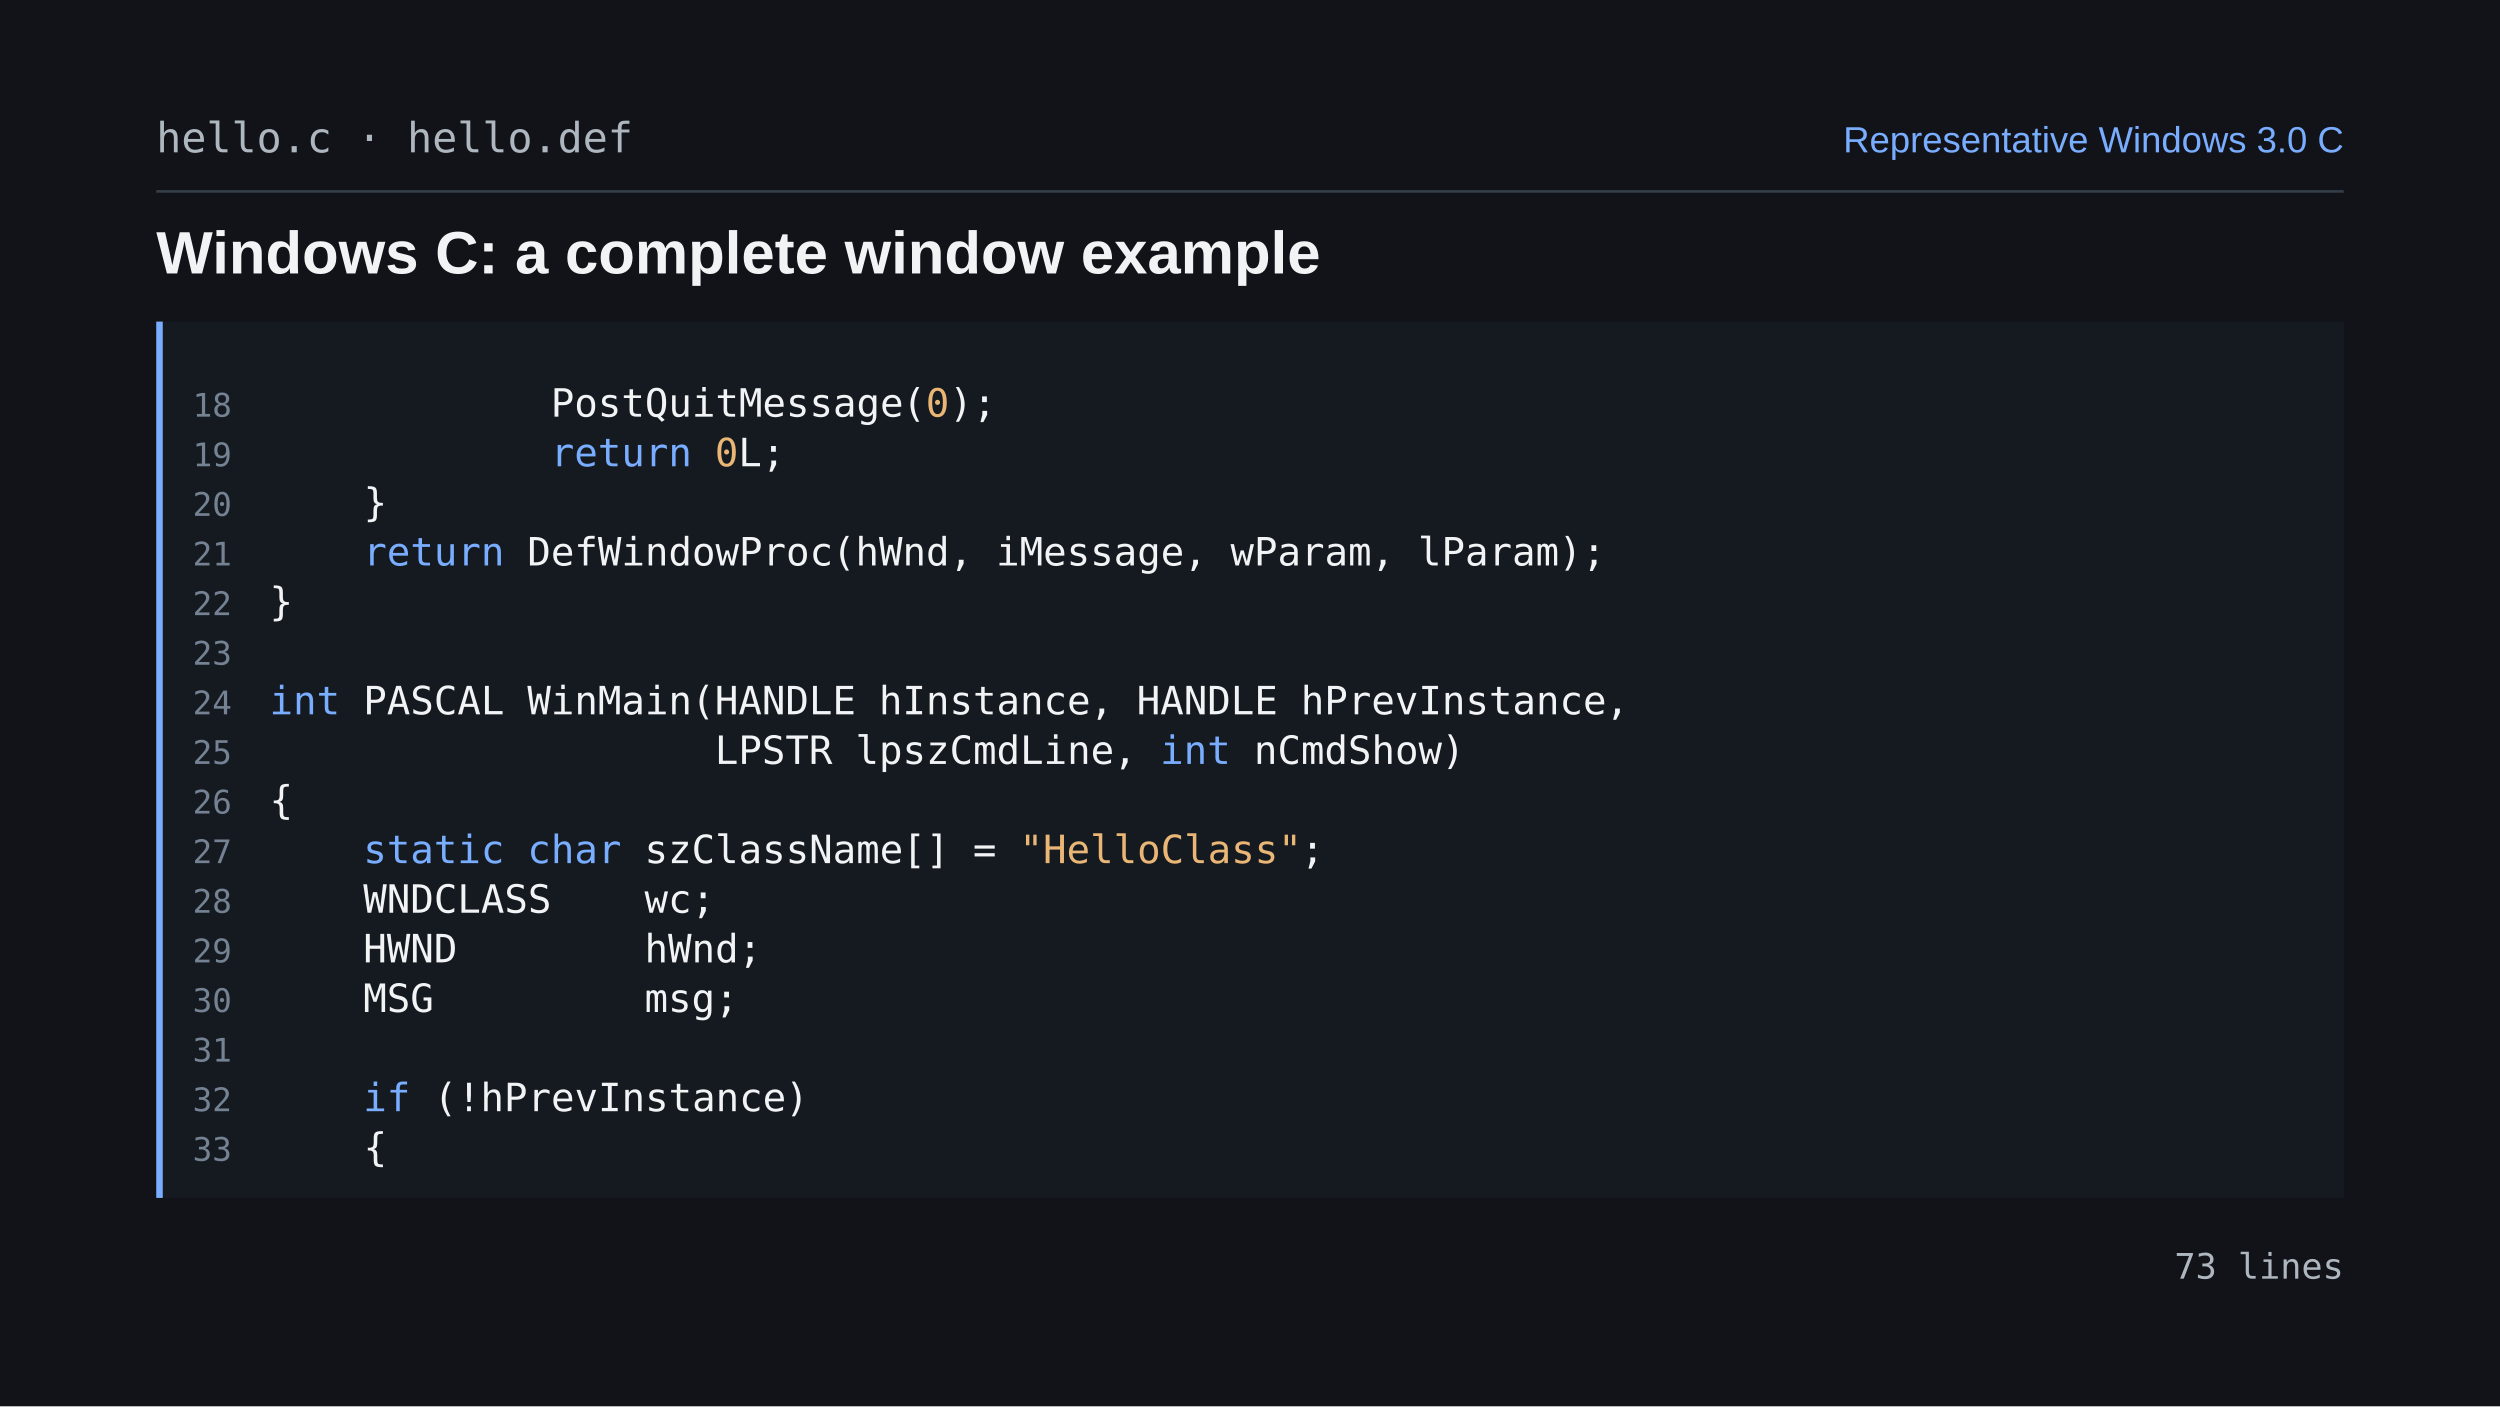
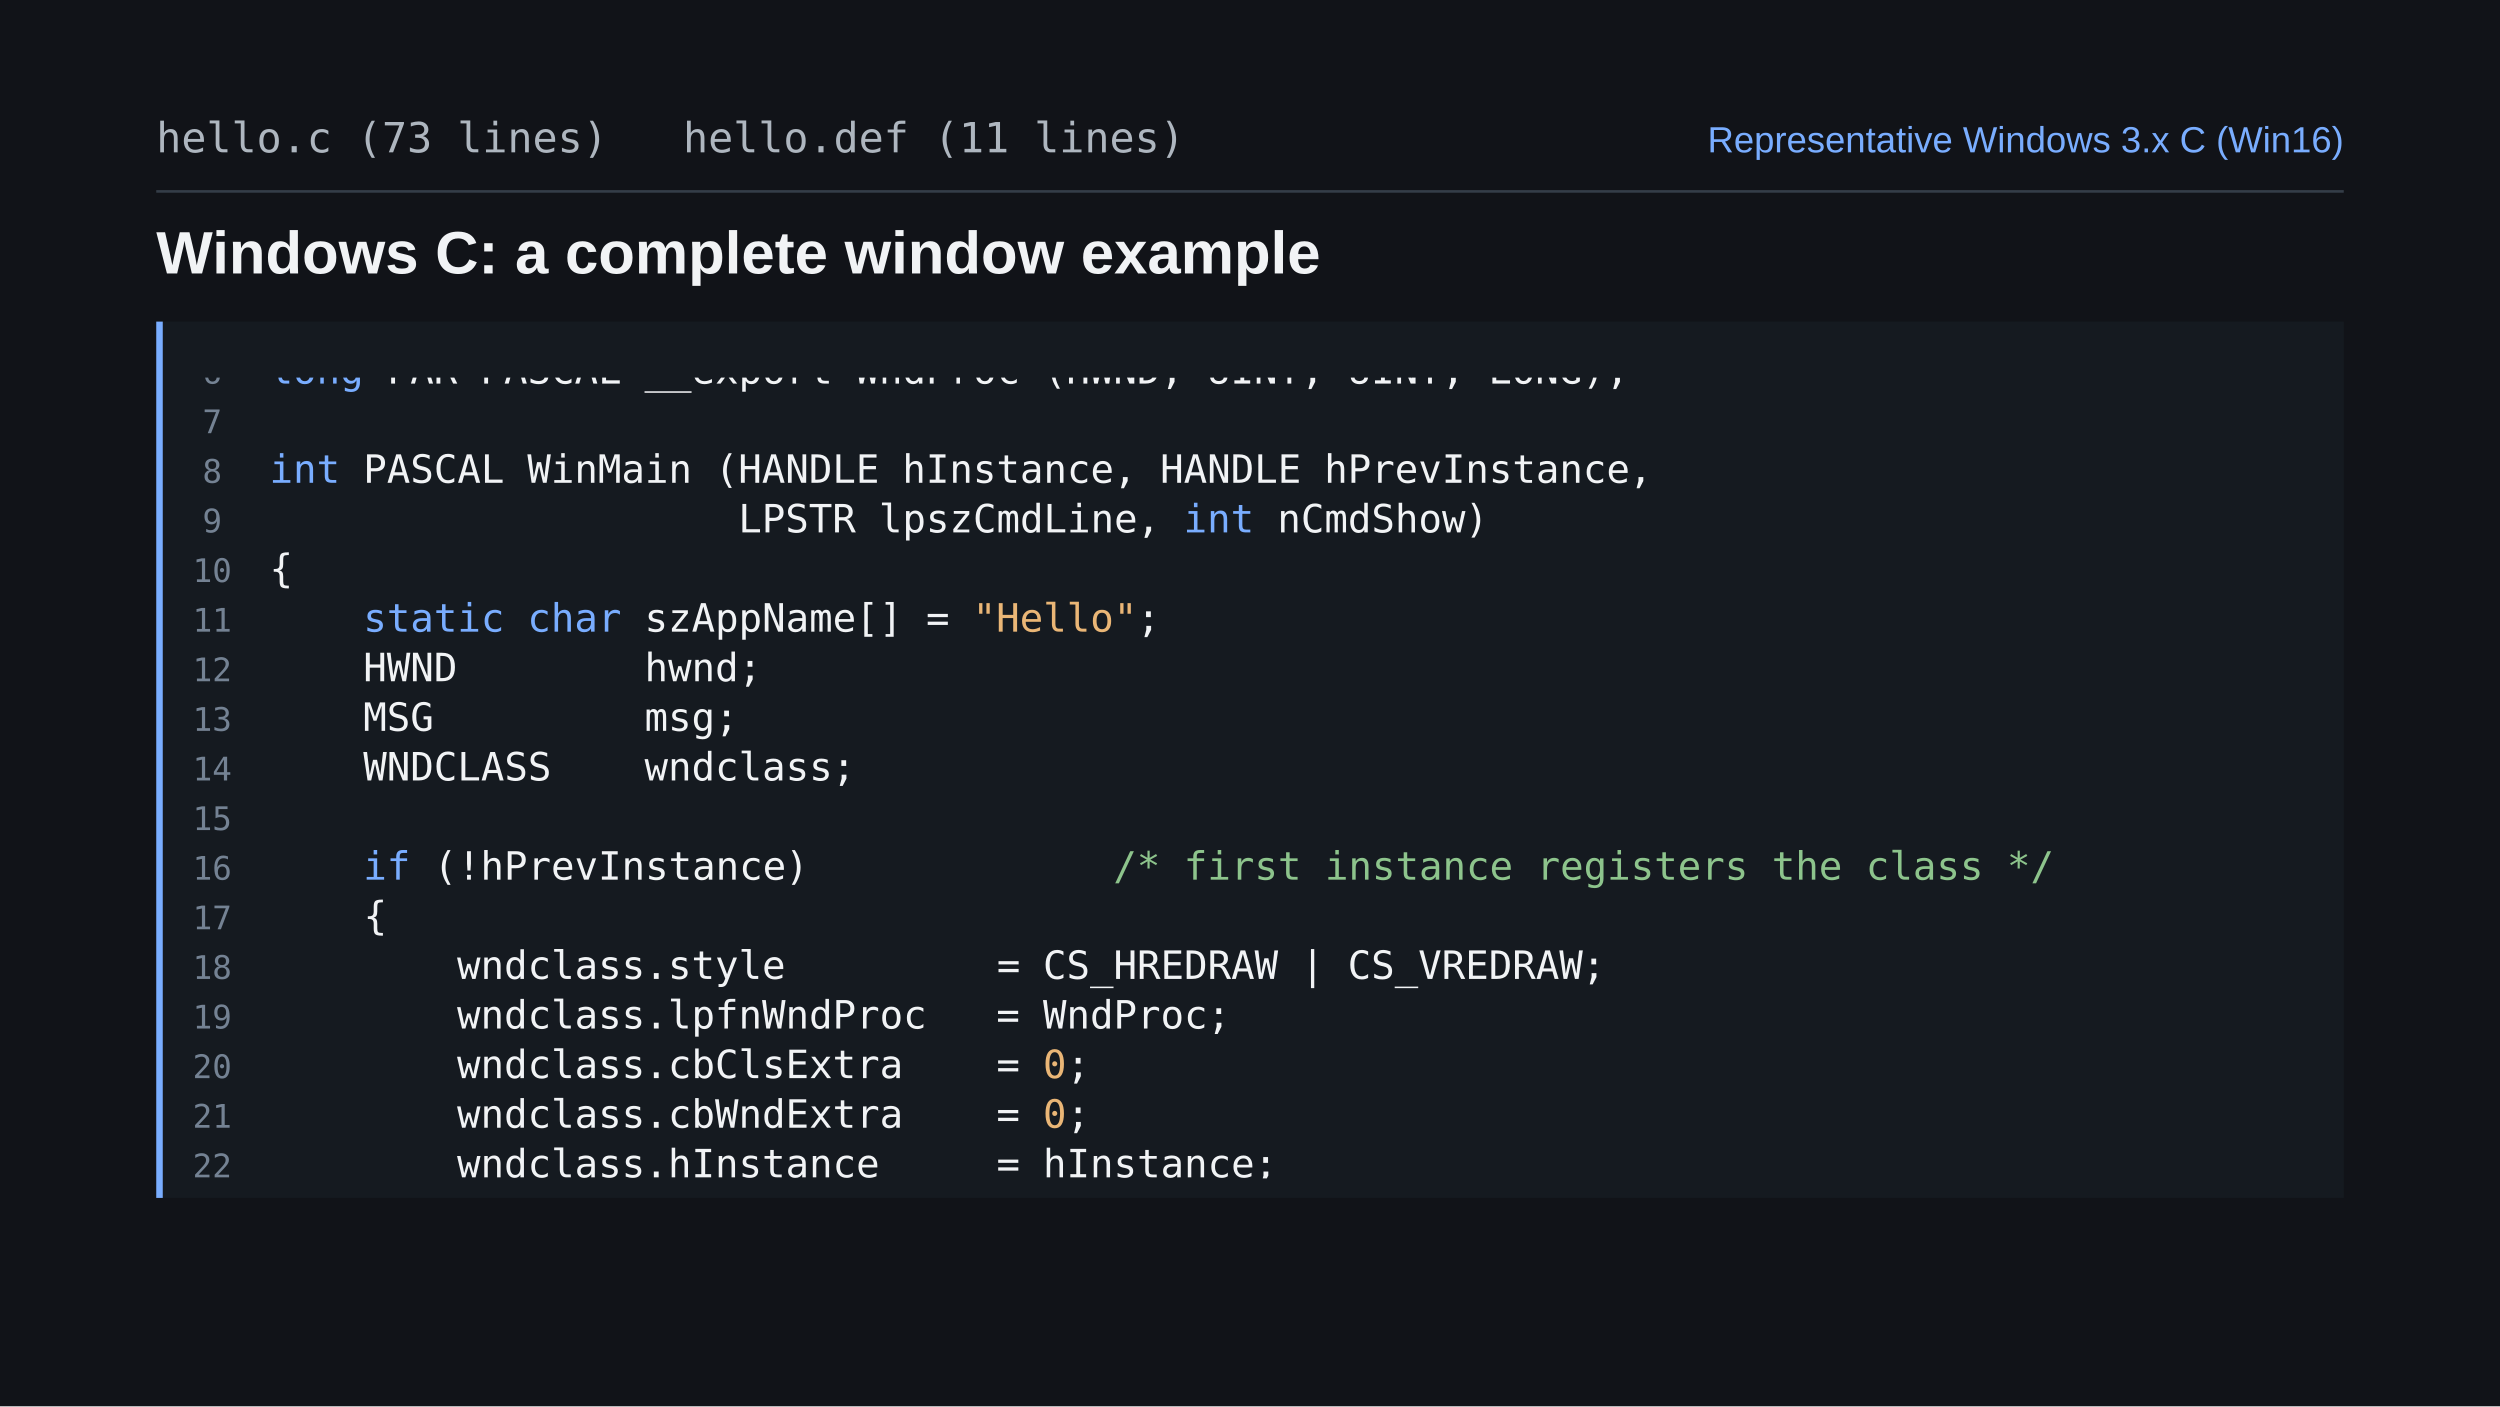
<svg xmlns="http://www.w3.org/2000/svg" width="1920" height="1080" viewBox="0 0 1920 1080" role="img">
  <defs>
    <pattern id="back" width="12" height="12" patternUnits="userSpaceOnUse">
      <path d="M0 6L6 0L12 6L6 12Z" fill="none" stroke="#8fa1c5" stroke-width="1" />
    </pattern>
    <pattern id="felt" width="10" height="10" patternUnits="userSpaceOnUse">
      <path d="M1 2h1M6 7h1" stroke="#ffffff" stroke-opacity=".035" />
    </pattern>
  </defs>
  <rect x="0.00" y="0.00" width="1920.00" height="1080.00" rx="0" fill="#111318" />
-   <text x="120.00" y="117.00" font-family="DejaVu Sans Mono" font-size="32" font-weight="400" fill="#aeb6bf" text-anchor="start" opacity="1" xml:space="preserve">hello.c · hello.def</text>
-   <text x="1800.00" y="117.00" font-family="Liberation Sans" font-size="28" font-weight="400" fill="#79adff" text-anchor="end" opacity="1" xml:space="preserve">Representative Windows 3.0 C</text>
+   <text x="120.00" y="117.00" font-family="DejaVu Sans Mono" font-size="32" font-weight="400" fill="#aeb6bf" text-anchor="start" opacity="1" xml:space="preserve">hello.c (73 lines)   hello.def (11 lines)</text>
+   <text x="1800.00" y="117.00" font-family="Liberation Sans" font-size="28" font-weight="400" fill="#79adff" text-anchor="end" opacity="1" xml:space="preserve">Representative Windows 3.x C (Win16)</text>
  <path d="M120.00 147.00L1800.00 147.00" fill="none" stroke="#343d48" stroke-width="2" />
  <text x="120.00" y="210.00" font-family="Liberation Sans" font-size="46" font-weight="700" fill="#f1f3f5" text-anchor="start" opacity="1" xml:space="preserve">Windows C: a complete window example</text>
  <rect x="120.00" y="247.00" width="1680.00" height="673.00" rx="0" fill="#151a20" />
  <rect x="120.00" y="247.00" width="5.00" height="673.00" rx="0" fill="#79adff" />
-   <text x="163.00" y="320.00" font-family="DejaVu Sans Mono" font-size="25" font-weight="400" fill="#748293" text-anchor="middle" opacity="1" xml:space="preserve">18</text>
-   <text x="207.00" y="320.00" font-family="DejaVu Sans Mono" font-size="30" font-weight="400" fill="#f1f3f5" text-anchor="start" opacity="1" xml:space="preserve">            </text>
-   <text x="423.00" y="320.00" font-family="DejaVu Sans Mono" font-size="30" font-weight="400" fill="#f1f3f5" text-anchor="start" opacity="1" xml:space="preserve">PostQuitMessage</text>
-   <text x="693.00" y="320.00" font-family="DejaVu Sans Mono" font-size="30" font-weight="400" fill="#f1f3f5" text-anchor="start" opacity="1" xml:space="preserve">(</text>
-   <text x="711.00" y="320.00" font-family="DejaVu Sans Mono" font-size="30" font-weight="400" fill="#eab676" text-anchor="start" opacity="1" xml:space="preserve">0</text>
-   <text x="729.00" y="320.00" font-family="DejaVu Sans Mono" font-size="30" font-weight="400" fill="#f1f3f5" text-anchor="start" opacity="1" xml:space="preserve">);</text>
-   <text x="163.00" y="358.10" font-family="DejaVu Sans Mono" font-size="25" font-weight="400" fill="#748293" text-anchor="middle" opacity="1" xml:space="preserve">19</text>
-   <text x="207.00" y="358.10" font-family="DejaVu Sans Mono" font-size="30" font-weight="400" fill="#f1f3f5" text-anchor="start" opacity="1" xml:space="preserve">            </text>
-   <text x="423.00" y="358.10" font-family="DejaVu Sans Mono" font-size="30" font-weight="400" fill="#79adff" text-anchor="start" opacity="1" xml:space="preserve">return</text>
-   <text x="531.00" y="358.10" font-family="DejaVu Sans Mono" font-size="30" font-weight="400" fill="#f1f3f5" text-anchor="start" opacity="1" xml:space="preserve"> </text>
-   <text x="549.00" y="358.10" font-family="DejaVu Sans Mono" font-size="30" font-weight="400" fill="#eab676" text-anchor="start" opacity="1" xml:space="preserve">0</text>
-   <text x="567.00" y="358.10" font-family="DejaVu Sans Mono" font-size="30" font-weight="400" fill="#f1f3f5" text-anchor="start" opacity="1" xml:space="preserve">L</text>
-   <text x="585.00" y="358.10" font-family="DejaVu Sans Mono" font-size="30" font-weight="400" fill="#f1f3f5" text-anchor="start" opacity="1" xml:space="preserve">;</text>
-   <text x="163.00" y="396.20" font-family="DejaVu Sans Mono" font-size="25" font-weight="400" fill="#748293" text-anchor="middle" opacity="1" xml:space="preserve">20</text>
-   <text x="207.00" y="396.20" font-family="DejaVu Sans Mono" font-size="30" font-weight="400" fill="#f1f3f5" text-anchor="start" opacity="1" xml:space="preserve">    }</text>
-   <text x="163.00" y="434.30" font-family="DejaVu Sans Mono" font-size="25" font-weight="400" fill="#748293" text-anchor="middle" opacity="1" xml:space="preserve">21</text>
-   <text x="207.00" y="434.30" font-family="DejaVu Sans Mono" font-size="30" font-weight="400" fill="#f1f3f5" text-anchor="start" opacity="1" xml:space="preserve">    </text>
-   <text x="279.00" y="434.30" font-family="DejaVu Sans Mono" font-size="30" font-weight="400" fill="#79adff" text-anchor="start" opacity="1" xml:space="preserve">return</text>
-   <text x="387.00" y="434.30" font-family="DejaVu Sans Mono" font-size="30" font-weight="400" fill="#f1f3f5" text-anchor="start" opacity="1" xml:space="preserve"> </text>
-   <text x="405.00" y="434.30" font-family="DejaVu Sans Mono" font-size="30" font-weight="400" fill="#f1f3f5" text-anchor="start" opacity="1" xml:space="preserve">DefWindowProc</text>
-   <text x="639.00" y="434.30" font-family="DejaVu Sans Mono" font-size="30" font-weight="400" fill="#f1f3f5" text-anchor="start" opacity="1" xml:space="preserve">(</text>
-   <text x="657.00" y="434.30" font-family="DejaVu Sans Mono" font-size="30" font-weight="400" fill="#f1f3f5" text-anchor="start" opacity="1" xml:space="preserve">hWnd</text>
-   <text x="729.00" y="434.30" font-family="DejaVu Sans Mono" font-size="30" font-weight="400" fill="#f1f3f5" text-anchor="start" opacity="1" xml:space="preserve">, </text>
-   <text x="765.00" y="434.30" font-family="DejaVu Sans Mono" font-size="30" font-weight="400" fill="#f1f3f5" text-anchor="start" opacity="1" xml:space="preserve">iMessage</text>
-   <text x="909.00" y="434.30" font-family="DejaVu Sans Mono" font-size="30" font-weight="400" fill="#f1f3f5" text-anchor="start" opacity="1" xml:space="preserve">, </text>
-   <text x="945.00" y="434.30" font-family="DejaVu Sans Mono" font-size="30" font-weight="400" fill="#f1f3f5" text-anchor="start" opacity="1" xml:space="preserve">wParam</text>
-   <text x="1053.00" y="434.30" font-family="DejaVu Sans Mono" font-size="30" font-weight="400" fill="#f1f3f5" text-anchor="start" opacity="1" xml:space="preserve">, </text>
-   <text x="1089.00" y="434.30" font-family="DejaVu Sans Mono" font-size="30" font-weight="400" fill="#f1f3f5" text-anchor="start" opacity="1" xml:space="preserve">lParam</text>
-   <text x="1197.00" y="434.30" font-family="DejaVu Sans Mono" font-size="30" font-weight="400" fill="#f1f3f5" text-anchor="start" opacity="1" xml:space="preserve">);</text>
-   <text x="163.00" y="472.40" font-family="DejaVu Sans Mono" font-size="25" font-weight="400" fill="#748293" text-anchor="middle" opacity="1" xml:space="preserve">22</text>
-   <text x="207.00" y="472.40" font-family="DejaVu Sans Mono" font-size="30" font-weight="400" fill="#f1f3f5" text-anchor="start" opacity="1" xml:space="preserve">}</text>
-   <text x="163.00" y="510.50" font-family="DejaVu Sans Mono" font-size="25" font-weight="400" fill="#748293" text-anchor="middle" opacity="1" xml:space="preserve">23</text>
-   <text x="163.00" y="548.60" font-family="DejaVu Sans Mono" font-size="25" font-weight="400" fill="#748293" text-anchor="middle" opacity="1" xml:space="preserve">24</text>
-   <text x="207.00" y="548.60" font-family="DejaVu Sans Mono" font-size="30" font-weight="400" fill="#79adff" text-anchor="start" opacity="1" xml:space="preserve">int</text>
-   <text x="261.00" y="548.60" font-family="DejaVu Sans Mono" font-size="30" font-weight="400" fill="#f1f3f5" text-anchor="start" opacity="1" xml:space="preserve"> </text>
-   <text x="279.00" y="548.60" font-family="DejaVu Sans Mono" font-size="30" font-weight="400" fill="#f1f3f5" text-anchor="start" opacity="1" xml:space="preserve">PASCAL</text>
-   <text x="387.00" y="548.60" font-family="DejaVu Sans Mono" font-size="30" font-weight="400" fill="#f1f3f5" text-anchor="start" opacity="1" xml:space="preserve"> </text>
-   <text x="405.00" y="548.60" font-family="DejaVu Sans Mono" font-size="30" font-weight="400" fill="#f1f3f5" text-anchor="start" opacity="1" xml:space="preserve">WinMain</text>
-   <text x="531.00" y="548.60" font-family="DejaVu Sans Mono" font-size="30" font-weight="400" fill="#f1f3f5" text-anchor="start" opacity="1" xml:space="preserve">(</text>
-   <text x="549.00" y="548.60" font-family="DejaVu Sans Mono" font-size="30" font-weight="400" fill="#f1f3f5" text-anchor="start" opacity="1" xml:space="preserve">HANDLE</text>
-   <text x="657.00" y="548.60" font-family="DejaVu Sans Mono" font-size="30" font-weight="400" fill="#f1f3f5" text-anchor="start" opacity="1" xml:space="preserve"> </text>
-   <text x="675.00" y="548.60" font-family="DejaVu Sans Mono" font-size="30" font-weight="400" fill="#f1f3f5" text-anchor="start" opacity="1" xml:space="preserve">hInstance</text>
-   <text x="837.00" y="548.60" font-family="DejaVu Sans Mono" font-size="30" font-weight="400" fill="#f1f3f5" text-anchor="start" opacity="1" xml:space="preserve">, </text>
-   <text x="873.00" y="548.60" font-family="DejaVu Sans Mono" font-size="30" font-weight="400" fill="#f1f3f5" text-anchor="start" opacity="1" xml:space="preserve">HANDLE</text>
-   <text x="981.00" y="548.60" font-family="DejaVu Sans Mono" font-size="30" font-weight="400" fill="#f1f3f5" text-anchor="start" opacity="1" xml:space="preserve"> </text>
-   <text x="999.00" y="548.60" font-family="DejaVu Sans Mono" font-size="30" font-weight="400" fill="#f1f3f5" text-anchor="start" opacity="1" xml:space="preserve">hPrevInstance</text>
-   <text x="1233.00" y="548.60" font-family="DejaVu Sans Mono" font-size="30" font-weight="400" fill="#f1f3f5" text-anchor="start" opacity="1" xml:space="preserve">,</text>
-   <text x="163.00" y="586.70" font-family="DejaVu Sans Mono" font-size="25" font-weight="400" fill="#748293" text-anchor="middle" opacity="1" xml:space="preserve">25</text>
-   <text x="207.00" y="586.70" font-family="DejaVu Sans Mono" font-size="30" font-weight="400" fill="#f1f3f5" text-anchor="start" opacity="1" xml:space="preserve">                   </text>
-   <text x="549.00" y="586.70" font-family="DejaVu Sans Mono" font-size="30" font-weight="400" fill="#f1f3f5" text-anchor="start" opacity="1" xml:space="preserve">LPSTR</text>
-   <text x="639.00" y="586.70" font-family="DejaVu Sans Mono" font-size="30" font-weight="400" fill="#f1f3f5" text-anchor="start" opacity="1" xml:space="preserve"> </text>
-   <text x="657.00" y="586.70" font-family="DejaVu Sans Mono" font-size="30" font-weight="400" fill="#f1f3f5" text-anchor="start" opacity="1" xml:space="preserve">lpszCmdLine</text>
-   <text x="855.00" y="586.70" font-family="DejaVu Sans Mono" font-size="30" font-weight="400" fill="#f1f3f5" text-anchor="start" opacity="1" xml:space="preserve">, </text>
-   <text x="891.00" y="586.70" font-family="DejaVu Sans Mono" font-size="30" font-weight="400" fill="#79adff" text-anchor="start" opacity="1" xml:space="preserve">int</text>
-   <text x="945.00" y="586.70" font-family="DejaVu Sans Mono" font-size="30" font-weight="400" fill="#f1f3f5" text-anchor="start" opacity="1" xml:space="preserve"> </text>
-   <text x="963.00" y="586.70" font-family="DejaVu Sans Mono" font-size="30" font-weight="400" fill="#f1f3f5" text-anchor="start" opacity="1" xml:space="preserve">nCmdShow</text>
-   <text x="1107.00" y="586.70" font-family="DejaVu Sans Mono" font-size="30" font-weight="400" fill="#f1f3f5" text-anchor="start" opacity="1" xml:space="preserve">)</text>
-   <text x="163.00" y="624.80" font-family="DejaVu Sans Mono" font-size="25" font-weight="400" fill="#748293" text-anchor="middle" opacity="1" xml:space="preserve">26</text>
-   <text x="207.00" y="624.80" font-family="DejaVu Sans Mono" font-size="30" font-weight="400" fill="#f1f3f5" text-anchor="start" opacity="1" xml:space="preserve">{</text>
-   <text x="163.00" y="662.90" font-family="DejaVu Sans Mono" font-size="25" font-weight="400" fill="#748293" text-anchor="middle" opacity="1" xml:space="preserve">27</text>
-   <text x="207.00" y="662.90" font-family="DejaVu Sans Mono" font-size="30" font-weight="400" fill="#f1f3f5" text-anchor="start" opacity="1" xml:space="preserve">    </text>
-   <text x="279.00" y="662.90" font-family="DejaVu Sans Mono" font-size="30" font-weight="400" fill="#79adff" text-anchor="start" opacity="1" xml:space="preserve">static</text>
-   <text x="387.00" y="662.90" font-family="DejaVu Sans Mono" font-size="30" font-weight="400" fill="#f1f3f5" text-anchor="start" opacity="1" xml:space="preserve"> </text>
-   <text x="405.00" y="662.90" font-family="DejaVu Sans Mono" font-size="30" font-weight="400" fill="#79adff" text-anchor="start" opacity="1" xml:space="preserve">char</text>
-   <text x="477.00" y="662.90" font-family="DejaVu Sans Mono" font-size="30" font-weight="400" fill="#f1f3f5" text-anchor="start" opacity="1" xml:space="preserve"> </text>
-   <text x="495.00" y="662.90" font-family="DejaVu Sans Mono" font-size="30" font-weight="400" fill="#f1f3f5" text-anchor="start" opacity="1" xml:space="preserve">szClassName</text>
-   <text x="693.00" y="662.90" font-family="DejaVu Sans Mono" font-size="30" font-weight="400" fill="#f1f3f5" text-anchor="start" opacity="1" xml:space="preserve">[] = </text>
-   <text x="783.00" y="662.90" font-family="DejaVu Sans Mono" font-size="30" font-weight="400" fill="#eab676" text-anchor="start" opacity="1" xml:space="preserve">"HelloClass"</text>
-   <text x="999.00" y="662.90" font-family="DejaVu Sans Mono" font-size="30" font-weight="400" fill="#f1f3f5" text-anchor="start" opacity="1" xml:space="preserve">;</text>
-   <text x="163.00" y="701.00" font-family="DejaVu Sans Mono" font-size="25" font-weight="400" fill="#748293" text-anchor="middle" opacity="1" xml:space="preserve">28</text>
-   <text x="207.00" y="701.00" font-family="DejaVu Sans Mono" font-size="30" font-weight="400" fill="#f1f3f5" text-anchor="start" opacity="1" xml:space="preserve">    </text>
-   <text x="279.00" y="701.00" font-family="DejaVu Sans Mono" font-size="30" font-weight="400" fill="#f1f3f5" text-anchor="start" opacity="1" xml:space="preserve">WNDCLASS</text>
-   <text x="423.00" y="701.00" font-family="DejaVu Sans Mono" font-size="30" font-weight="400" fill="#f1f3f5" text-anchor="start" opacity="1" xml:space="preserve">    </text>
-   <text x="495.00" y="701.00" font-family="DejaVu Sans Mono" font-size="30" font-weight="400" fill="#f1f3f5" text-anchor="start" opacity="1" xml:space="preserve">wc</text>
-   <text x="531.00" y="701.00" font-family="DejaVu Sans Mono" font-size="30" font-weight="400" fill="#f1f3f5" text-anchor="start" opacity="1" xml:space="preserve">;</text>
-   <text x="163.00" y="739.10" font-family="DejaVu Sans Mono" font-size="25" font-weight="400" fill="#748293" text-anchor="middle" opacity="1" xml:space="preserve">29</text>
-   <text x="207.00" y="739.10" font-family="DejaVu Sans Mono" font-size="30" font-weight="400" fill="#f1f3f5" text-anchor="start" opacity="1" xml:space="preserve">    </text>
-   <text x="279.00" y="739.10" font-family="DejaVu Sans Mono" font-size="30" font-weight="400" fill="#f1f3f5" text-anchor="start" opacity="1" xml:space="preserve">HWND</text>
-   <text x="351.00" y="739.10" font-family="DejaVu Sans Mono" font-size="30" font-weight="400" fill="#f1f3f5" text-anchor="start" opacity="1" xml:space="preserve">        </text>
-   <text x="495.00" y="739.10" font-family="DejaVu Sans Mono" font-size="30" font-weight="400" fill="#f1f3f5" text-anchor="start" opacity="1" xml:space="preserve">hWnd</text>
-   <text x="567.00" y="739.10" font-family="DejaVu Sans Mono" font-size="30" font-weight="400" fill="#f1f3f5" text-anchor="start" opacity="1" xml:space="preserve">;</text>
-   <text x="163.00" y="777.20" font-family="DejaVu Sans Mono" font-size="25" font-weight="400" fill="#748293" text-anchor="middle" opacity="1" xml:space="preserve">30</text>
-   <text x="207.00" y="777.20" font-family="DejaVu Sans Mono" font-size="30" font-weight="400" fill="#f1f3f5" text-anchor="start" opacity="1" xml:space="preserve">    </text>
-   <text x="279.00" y="777.20" font-family="DejaVu Sans Mono" font-size="30" font-weight="400" fill="#f1f3f5" text-anchor="start" opacity="1" xml:space="preserve">MSG</text>
-   <text x="333.00" y="777.20" font-family="DejaVu Sans Mono" font-size="30" font-weight="400" fill="#f1f3f5" text-anchor="start" opacity="1" xml:space="preserve">         </text>
-   <text x="495.00" y="777.20" font-family="DejaVu Sans Mono" font-size="30" font-weight="400" fill="#f1f3f5" text-anchor="start" opacity="1" xml:space="preserve">msg</text>
-   <text x="549.00" y="777.20" font-family="DejaVu Sans Mono" font-size="30" font-weight="400" fill="#f1f3f5" text-anchor="start" opacity="1" xml:space="preserve">;</text>
-   <text x="163.00" y="815.30" font-family="DejaVu Sans Mono" font-size="25" font-weight="400" fill="#748293" text-anchor="middle" opacity="1" xml:space="preserve">31</text>
-   <text x="163.00" y="853.40" font-family="DejaVu Sans Mono" font-size="25" font-weight="400" fill="#748293" text-anchor="middle" opacity="1" xml:space="preserve">32</text>
-   <text x="207.00" y="853.40" font-family="DejaVu Sans Mono" font-size="30" font-weight="400" fill="#f1f3f5" text-anchor="start" opacity="1" xml:space="preserve">    </text>
-   <text x="279.00" y="853.40" font-family="DejaVu Sans Mono" font-size="30" font-weight="400" fill="#79adff" text-anchor="start" opacity="1" xml:space="preserve">if</text>
-   <text x="315.00" y="853.40" font-family="DejaVu Sans Mono" font-size="30" font-weight="400" fill="#f1f3f5" text-anchor="start" opacity="1" xml:space="preserve"> (!</text>
-   <text x="369.00" y="853.40" font-family="DejaVu Sans Mono" font-size="30" font-weight="400" fill="#f1f3f5" text-anchor="start" opacity="1" xml:space="preserve">hPrevInstance</text>
-   <text x="603.00" y="853.40" font-family="DejaVu Sans Mono" font-size="30" font-weight="400" fill="#f1f3f5" text-anchor="start" opacity="1" xml:space="preserve">)</text>
-   <text x="163.00" y="891.50" font-family="DejaVu Sans Mono" font-size="25" font-weight="400" fill="#748293" text-anchor="middle" opacity="1" xml:space="preserve">33</text>
-   <text x="207.00" y="891.50" font-family="DejaVu Sans Mono" font-size="30" font-weight="400" fill="#f1f3f5" text-anchor="start" opacity="1" xml:space="preserve">    {</text>
-   <text x="1800.00" y="982.00" font-family="DejaVu Sans Mono" font-size="27" font-weight="400" fill="#aeb6bf" text-anchor="end" opacity="1" xml:space="preserve">73 lines</text>
+   <clipPath id="view">
+     <rect x="125" y="290" width="1675" height="615" />
+   </clipPath>
+   <g clip-path="url(#view)">
+     <text x="163.00" y="294.60" font-family="DejaVu Sans Mono" font-size="25" font-weight="400" fill="#748293" text-anchor="middle" opacity="1" xml:space="preserve">6</text>
+     <text x="207.00" y="294.60" font-family="DejaVu Sans Mono" font-size="30" font-weight="400" fill="#79adff" text-anchor="start" opacity="1" xml:space="preserve">long</text>
+     <text x="279.00" y="294.60" font-family="DejaVu Sans Mono" font-size="30" font-weight="400" fill="#f1f3f5" text-anchor="start" opacity="1" xml:space="preserve"> </text>
+     <text x="297.00" y="294.60" font-family="DejaVu Sans Mono" font-size="30" font-weight="400" fill="#f1f3f5" text-anchor="start" opacity="1" xml:space="preserve">FAR</text>
+     <text x="351.00" y="294.60" font-family="DejaVu Sans Mono" font-size="30" font-weight="400" fill="#f1f3f5" text-anchor="start" opacity="1" xml:space="preserve"> </text>
+     <text x="369.00" y="294.60" font-family="DejaVu Sans Mono" font-size="30" font-weight="400" fill="#f1f3f5" text-anchor="start" opacity="1" xml:space="preserve">PASCAL</text>
+     <text x="477.00" y="294.60" font-family="DejaVu Sans Mono" font-size="30" font-weight="400" fill="#f1f3f5" text-anchor="start" opacity="1" xml:space="preserve"> </text>
+     <text x="495.00" y="294.60" font-family="DejaVu Sans Mono" font-size="30" font-weight="400" fill="#f1f3f5" text-anchor="start" opacity="1" xml:space="preserve">__export</text>
+     <text x="639.00" y="294.60" font-family="DejaVu Sans Mono" font-size="30" font-weight="400" fill="#f1f3f5" text-anchor="start" opacity="1" xml:space="preserve"> </text>
+     <text x="657.00" y="294.60" font-family="DejaVu Sans Mono" font-size="30" font-weight="400" fill="#f1f3f5" text-anchor="start" opacity="1" xml:space="preserve">WndProc</text>
+     <text x="783.00" y="294.60" font-family="DejaVu Sans Mono" font-size="30" font-weight="400" fill="#f1f3f5" text-anchor="start" opacity="1" xml:space="preserve"> (</text>
+     <text x="819.00" y="294.60" font-family="DejaVu Sans Mono" font-size="30" font-weight="400" fill="#f1f3f5" text-anchor="start" opacity="1" xml:space="preserve">HWND</text>
+     <text x="891.00" y="294.60" font-family="DejaVu Sans Mono" font-size="30" font-weight="400" fill="#f1f3f5" text-anchor="start" opacity="1" xml:space="preserve">, </text>
+     <text x="927.00" y="294.60" font-family="DejaVu Sans Mono" font-size="30" font-weight="400" fill="#f1f3f5" text-anchor="start" opacity="1" xml:space="preserve">UINT</text>
+     <text x="999.00" y="294.60" font-family="DejaVu Sans Mono" font-size="30" font-weight="400" fill="#f1f3f5" text-anchor="start" opacity="1" xml:space="preserve">, </text>
+     <text x="1035.00" y="294.60" font-family="DejaVu Sans Mono" font-size="30" font-weight="400" fill="#f1f3f5" text-anchor="start" opacity="1" xml:space="preserve">UINT</text>
+     <text x="1107.00" y="294.60" font-family="DejaVu Sans Mono" font-size="30" font-weight="400" fill="#f1f3f5" text-anchor="start" opacity="1" xml:space="preserve">, </text>
+     <text x="1143.00" y="294.60" font-family="DejaVu Sans Mono" font-size="30" font-weight="400" fill="#f1f3f5" text-anchor="start" opacity="1" xml:space="preserve">LONG</text>
+     <text x="1215.00" y="294.60" font-family="DejaVu Sans Mono" font-size="30" font-weight="400" fill="#f1f3f5" text-anchor="start" opacity="1" xml:space="preserve">);</text>
+     <text x="163.00" y="332.70" font-family="DejaVu Sans Mono" font-size="25" font-weight="400" fill="#748293" text-anchor="middle" opacity="1" xml:space="preserve">7</text>
+     <text x="163.00" y="370.80" font-family="DejaVu Sans Mono" font-size="25" font-weight="400" fill="#748293" text-anchor="middle" opacity="1" xml:space="preserve">8</text>
+     <text x="207.00" y="370.80" font-family="DejaVu Sans Mono" font-size="30" font-weight="400" fill="#79adff" text-anchor="start" opacity="1" xml:space="preserve">int</text>
+     <text x="261.00" y="370.80" font-family="DejaVu Sans Mono" font-size="30" font-weight="400" fill="#f1f3f5" text-anchor="start" opacity="1" xml:space="preserve"> </text>
+     <text x="279.00" y="370.80" font-family="DejaVu Sans Mono" font-size="30" font-weight="400" fill="#f1f3f5" text-anchor="start" opacity="1" xml:space="preserve">PASCAL</text>
+     <text x="387.00" y="370.80" font-family="DejaVu Sans Mono" font-size="30" font-weight="400" fill="#f1f3f5" text-anchor="start" opacity="1" xml:space="preserve"> </text>
+     <text x="405.00" y="370.80" font-family="DejaVu Sans Mono" font-size="30" font-weight="400" fill="#f1f3f5" text-anchor="start" opacity="1" xml:space="preserve">WinMain</text>
+     <text x="531.00" y="370.80" font-family="DejaVu Sans Mono" font-size="30" font-weight="400" fill="#f1f3f5" text-anchor="start" opacity="1" xml:space="preserve"> (</text>
+     <text x="567.00" y="370.80" font-family="DejaVu Sans Mono" font-size="30" font-weight="400" fill="#f1f3f5" text-anchor="start" opacity="1" xml:space="preserve">HANDLE</text>
+     <text x="675.00" y="370.80" font-family="DejaVu Sans Mono" font-size="30" font-weight="400" fill="#f1f3f5" text-anchor="start" opacity="1" xml:space="preserve"> </text>
+     <text x="693.00" y="370.80" font-family="DejaVu Sans Mono" font-size="30" font-weight="400" fill="#f1f3f5" text-anchor="start" opacity="1" xml:space="preserve">hInstance</text>
+     <text x="855.00" y="370.80" font-family="DejaVu Sans Mono" font-size="30" font-weight="400" fill="#f1f3f5" text-anchor="start" opacity="1" xml:space="preserve">, </text>
+     <text x="891.00" y="370.80" font-family="DejaVu Sans Mono" font-size="30" font-weight="400" fill="#f1f3f5" text-anchor="start" opacity="1" xml:space="preserve">HANDLE</text>
+     <text x="999.00" y="370.80" font-family="DejaVu Sans Mono" font-size="30" font-weight="400" fill="#f1f3f5" text-anchor="start" opacity="1" xml:space="preserve"> </text>
+     <text x="1017.00" y="370.80" font-family="DejaVu Sans Mono" font-size="30" font-weight="400" fill="#f1f3f5" text-anchor="start" opacity="1" xml:space="preserve">hPrevInstance</text>
+     <text x="1251.00" y="370.80" font-family="DejaVu Sans Mono" font-size="30" font-weight="400" fill="#f1f3f5" text-anchor="start" opacity="1" xml:space="preserve">,</text>
+     <text x="163.00" y="408.90" font-family="DejaVu Sans Mono" font-size="25" font-weight="400" fill="#748293" text-anchor="middle" opacity="1" xml:space="preserve">9</text>
+     <text x="207.00" y="408.90" font-family="DejaVu Sans Mono" font-size="30" font-weight="400" fill="#f1f3f5" text-anchor="start" opacity="1" xml:space="preserve">                    </text>
+     <text x="567.00" y="408.90" font-family="DejaVu Sans Mono" font-size="30" font-weight="400" fill="#f1f3f5" text-anchor="start" opacity="1" xml:space="preserve">LPSTR</text>
+     <text x="657.00" y="408.90" font-family="DejaVu Sans Mono" font-size="30" font-weight="400" fill="#f1f3f5" text-anchor="start" opacity="1" xml:space="preserve"> </text>
+     <text x="675.00" y="408.90" font-family="DejaVu Sans Mono" font-size="30" font-weight="400" fill="#f1f3f5" text-anchor="start" opacity="1" xml:space="preserve">lpszCmdLine</text>
+     <text x="873.00" y="408.90" font-family="DejaVu Sans Mono" font-size="30" font-weight="400" fill="#f1f3f5" text-anchor="start" opacity="1" xml:space="preserve">, </text>
+     <text x="909.00" y="408.90" font-family="DejaVu Sans Mono" font-size="30" font-weight="400" fill="#79adff" text-anchor="start" opacity="1" xml:space="preserve">int</text>
+     <text x="963.00" y="408.90" font-family="DejaVu Sans Mono" font-size="30" font-weight="400" fill="#f1f3f5" text-anchor="start" opacity="1" xml:space="preserve"> </text>
+     <text x="981.00" y="408.90" font-family="DejaVu Sans Mono" font-size="30" font-weight="400" fill="#f1f3f5" text-anchor="start" opacity="1" xml:space="preserve">nCmdShow</text>
+     <text x="1125.00" y="408.90" font-family="DejaVu Sans Mono" font-size="30" font-weight="400" fill="#f1f3f5" text-anchor="start" opacity="1" xml:space="preserve">)</text>
+     <text x="163.00" y="447.00" font-family="DejaVu Sans Mono" font-size="25" font-weight="400" fill="#748293" text-anchor="middle" opacity="1" xml:space="preserve">10</text>
+     <text x="207.00" y="447.00" font-family="DejaVu Sans Mono" font-size="30" font-weight="400" fill="#f1f3f5" text-anchor="start" opacity="1" xml:space="preserve">{</text>
+     <text x="163.00" y="485.10" font-family="DejaVu Sans Mono" font-size="25" font-weight="400" fill="#748293" text-anchor="middle" opacity="1" xml:space="preserve">11</text>
+     <text x="207.00" y="485.10" font-family="DejaVu Sans Mono" font-size="30" font-weight="400" fill="#f1f3f5" text-anchor="start" opacity="1" xml:space="preserve">    </text>
+     <text x="279.00" y="485.10" font-family="DejaVu Sans Mono" font-size="30" font-weight="400" fill="#79adff" text-anchor="start" opacity="1" xml:space="preserve">static</text>
+     <text x="387.00" y="485.10" font-family="DejaVu Sans Mono" font-size="30" font-weight="400" fill="#f1f3f5" text-anchor="start" opacity="1" xml:space="preserve"> </text>
+     <text x="405.00" y="485.10" font-family="DejaVu Sans Mono" font-size="30" font-weight="400" fill="#79adff" text-anchor="start" opacity="1" xml:space="preserve">char</text>
+     <text x="477.00" y="485.10" font-family="DejaVu Sans Mono" font-size="30" font-weight="400" fill="#f1f3f5" text-anchor="start" opacity="1" xml:space="preserve"> </text>
+     <text x="495.00" y="485.10" font-family="DejaVu Sans Mono" font-size="30" font-weight="400" fill="#f1f3f5" text-anchor="start" opacity="1" xml:space="preserve">szAppName</text>
+     <text x="657.00" y="485.10" font-family="DejaVu Sans Mono" font-size="30" font-weight="400" fill="#f1f3f5" text-anchor="start" opacity="1" xml:space="preserve">[] = </text>
+     <text x="747.00" y="485.10" font-family="DejaVu Sans Mono" font-size="30" font-weight="400" fill="#eab676" text-anchor="start" opacity="1" xml:space="preserve">"Hello"</text>
+     <text x="873.00" y="485.10" font-family="DejaVu Sans Mono" font-size="30" font-weight="400" fill="#f1f3f5" text-anchor="start" opacity="1" xml:space="preserve">;</text>
+     <text x="163.00" y="523.20" font-family="DejaVu Sans Mono" font-size="25" font-weight="400" fill="#748293" text-anchor="middle" opacity="1" xml:space="preserve">12</text>
+     <text x="207.00" y="523.20" font-family="DejaVu Sans Mono" font-size="30" font-weight="400" fill="#f1f3f5" text-anchor="start" opacity="1" xml:space="preserve">    </text>
+     <text x="279.00" y="523.20" font-family="DejaVu Sans Mono" font-size="30" font-weight="400" fill="#f1f3f5" text-anchor="start" opacity="1" xml:space="preserve">HWND</text>
+     <text x="351.00" y="523.20" font-family="DejaVu Sans Mono" font-size="30" font-weight="400" fill="#f1f3f5" text-anchor="start" opacity="1" xml:space="preserve">        </text>
+     <text x="495.00" y="523.20" font-family="DejaVu Sans Mono" font-size="30" font-weight="400" fill="#f1f3f5" text-anchor="start" opacity="1" xml:space="preserve">hwnd</text>
+     <text x="567.00" y="523.20" font-family="DejaVu Sans Mono" font-size="30" font-weight="400" fill="#f1f3f5" text-anchor="start" opacity="1" xml:space="preserve">;</text>
+     <text x="163.00" y="561.30" font-family="DejaVu Sans Mono" font-size="25" font-weight="400" fill="#748293" text-anchor="middle" opacity="1" xml:space="preserve">13</text>
+     <text x="207.00" y="561.30" font-family="DejaVu Sans Mono" font-size="30" font-weight="400" fill="#f1f3f5" text-anchor="start" opacity="1" xml:space="preserve">    </text>
+     <text x="279.00" y="561.30" font-family="DejaVu Sans Mono" font-size="30" font-weight="400" fill="#f1f3f5" text-anchor="start" opacity="1" xml:space="preserve">MSG</text>
+     <text x="333.00" y="561.30" font-family="DejaVu Sans Mono" font-size="30" font-weight="400" fill="#f1f3f5" text-anchor="start" opacity="1" xml:space="preserve">         </text>
+     <text x="495.00" y="561.30" font-family="DejaVu Sans Mono" font-size="30" font-weight="400" fill="#f1f3f5" text-anchor="start" opacity="1" xml:space="preserve">msg</text>
+     <text x="549.00" y="561.30" font-family="DejaVu Sans Mono" font-size="30" font-weight="400" fill="#f1f3f5" text-anchor="start" opacity="1" xml:space="preserve">;</text>
+     <text x="163.00" y="599.40" font-family="DejaVu Sans Mono" font-size="25" font-weight="400" fill="#748293" text-anchor="middle" opacity="1" xml:space="preserve">14</text>
+     <text x="207.00" y="599.40" font-family="DejaVu Sans Mono" font-size="30" font-weight="400" fill="#f1f3f5" text-anchor="start" opacity="1" xml:space="preserve">    </text>
+     <text x="279.00" y="599.40" font-family="DejaVu Sans Mono" font-size="30" font-weight="400" fill="#f1f3f5" text-anchor="start" opacity="1" xml:space="preserve">WNDCLASS</text>
+     <text x="423.00" y="599.40" font-family="DejaVu Sans Mono" font-size="30" font-weight="400" fill="#f1f3f5" text-anchor="start" opacity="1" xml:space="preserve">    </text>
+     <text x="495.00" y="599.40" font-family="DejaVu Sans Mono" font-size="30" font-weight="400" fill="#f1f3f5" text-anchor="start" opacity="1" xml:space="preserve">wndclass</text>
+     <text x="639.00" y="599.40" font-family="DejaVu Sans Mono" font-size="30" font-weight="400" fill="#f1f3f5" text-anchor="start" opacity="1" xml:space="preserve">;</text>
+     <text x="163.00" y="637.50" font-family="DejaVu Sans Mono" font-size="25" font-weight="400" fill="#748293" text-anchor="middle" opacity="1" xml:space="preserve">15</text>
+     <text x="163.00" y="675.60" font-family="DejaVu Sans Mono" font-size="25" font-weight="400" fill="#748293" text-anchor="middle" opacity="1" xml:space="preserve">16</text>
+     <text x="207.00" y="675.60" font-family="DejaVu Sans Mono" font-size="30" font-weight="400" fill="#f1f3f5" text-anchor="start" opacity="1" xml:space="preserve">    </text>
+     <text x="279.00" y="675.60" font-family="DejaVu Sans Mono" font-size="30" font-weight="400" fill="#79adff" text-anchor="start" opacity="1" xml:space="preserve">if</text>
+     <text x="315.00" y="675.60" font-family="DejaVu Sans Mono" font-size="30" font-weight="400" fill="#f1f3f5" text-anchor="start" opacity="1" xml:space="preserve"> (!</text>
+     <text x="369.00" y="675.60" font-family="DejaVu Sans Mono" font-size="30" font-weight="400" fill="#f1f3f5" text-anchor="start" opacity="1" xml:space="preserve">hPrevInstance</text>
+     <text x="603.00" y="675.60" font-family="DejaVu Sans Mono" font-size="30" font-weight="400" fill="#f1f3f5" text-anchor="start" opacity="1" xml:space="preserve">)             </text>
+     <text x="855.00" y="675.60" font-family="DejaVu Sans Mono" font-size="30" font-weight="400" fill="#8dc48c" text-anchor="start" opacity="1" xml:space="preserve">/* first instance registers the class */</text>
+     <text x="163.00" y="713.70" font-family="DejaVu Sans Mono" font-size="25" font-weight="400" fill="#748293" text-anchor="middle" opacity="1" xml:space="preserve">17</text>
+     <text x="207.00" y="713.70" font-family="DejaVu Sans Mono" font-size="30" font-weight="400" fill="#f1f3f5" text-anchor="start" opacity="1" xml:space="preserve">    {</text>
+     <text x="163.00" y="751.80" font-family="DejaVu Sans Mono" font-size="25" font-weight="400" fill="#748293" text-anchor="middle" opacity="1" xml:space="preserve">18</text>
+     <text x="207.00" y="751.80" font-family="DejaVu Sans Mono" font-size="30" font-weight="400" fill="#f1f3f5" text-anchor="start" opacity="1" xml:space="preserve">        </text>
+     <text x="351.00" y="751.80" font-family="DejaVu Sans Mono" font-size="30" font-weight="400" fill="#f1f3f5" text-anchor="start" opacity="1" xml:space="preserve">wndclass</text>
+     <text x="495.00" y="751.80" font-family="DejaVu Sans Mono" font-size="30" font-weight="400" fill="#f1f3f5" text-anchor="start" opacity="1" xml:space="preserve">.</text>
+     <text x="513.00" y="751.80" font-family="DejaVu Sans Mono" font-size="30" font-weight="400" fill="#f1f3f5" text-anchor="start" opacity="1" xml:space="preserve">style</text>
+     <text x="603.00" y="751.80" font-family="DejaVu Sans Mono" font-size="30" font-weight="400" fill="#f1f3f5" text-anchor="start" opacity="1" xml:space="preserve">         = </text>
+     <text x="801.00" y="751.80" font-family="DejaVu Sans Mono" font-size="30" font-weight="400" fill="#f1f3f5" text-anchor="start" opacity="1" xml:space="preserve">CS_HREDRAW</text>
+     <text x="981.00" y="751.80" font-family="DejaVu Sans Mono" font-size="30" font-weight="400" fill="#f1f3f5" text-anchor="start" opacity="1" xml:space="preserve"> | </text>
+     <text x="1035.00" y="751.80" font-family="DejaVu Sans Mono" font-size="30" font-weight="400" fill="#f1f3f5" text-anchor="start" opacity="1" xml:space="preserve">CS_VREDRAW</text>
+     <text x="1215.00" y="751.80" font-family="DejaVu Sans Mono" font-size="30" font-weight="400" fill="#f1f3f5" text-anchor="start" opacity="1" xml:space="preserve">;</text>
+     <text x="163.00" y="789.90" font-family="DejaVu Sans Mono" font-size="25" font-weight="400" fill="#748293" text-anchor="middle" opacity="1" xml:space="preserve">19</text>
+     <text x="207.00" y="789.90" font-family="DejaVu Sans Mono" font-size="30" font-weight="400" fill="#f1f3f5" text-anchor="start" opacity="1" xml:space="preserve">        </text>
+     <text x="351.00" y="789.90" font-family="DejaVu Sans Mono" font-size="30" font-weight="400" fill="#f1f3f5" text-anchor="start" opacity="1" xml:space="preserve">wndclass</text>
+     <text x="495.00" y="789.90" font-family="DejaVu Sans Mono" font-size="30" font-weight="400" fill="#f1f3f5" text-anchor="start" opacity="1" xml:space="preserve">.</text>
+     <text x="513.00" y="789.90" font-family="DejaVu Sans Mono" font-size="30" font-weight="400" fill="#f1f3f5" text-anchor="start" opacity="1" xml:space="preserve">lpfnWndProc</text>
+     <text x="711.00" y="789.90" font-family="DejaVu Sans Mono" font-size="30" font-weight="400" fill="#f1f3f5" text-anchor="start" opacity="1" xml:space="preserve">   = </text>
+     <text x="801.00" y="789.90" font-family="DejaVu Sans Mono" font-size="30" font-weight="400" fill="#f1f3f5" text-anchor="start" opacity="1" xml:space="preserve">WndProc</text>
+     <text x="927.00" y="789.90" font-family="DejaVu Sans Mono" font-size="30" font-weight="400" fill="#f1f3f5" text-anchor="start" opacity="1" xml:space="preserve">;</text>
+     <text x="163.00" y="828.00" font-family="DejaVu Sans Mono" font-size="25" font-weight="400" fill="#748293" text-anchor="middle" opacity="1" xml:space="preserve">20</text>
+     <text x="207.00" y="828.00" font-family="DejaVu Sans Mono" font-size="30" font-weight="400" fill="#f1f3f5" text-anchor="start" opacity="1" xml:space="preserve">        </text>
+     <text x="351.00" y="828.00" font-family="DejaVu Sans Mono" font-size="30" font-weight="400" fill="#f1f3f5" text-anchor="start" opacity="1" xml:space="preserve">wndclass</text>
+     <text x="495.00" y="828.00" font-family="DejaVu Sans Mono" font-size="30" font-weight="400" fill="#f1f3f5" text-anchor="start" opacity="1" xml:space="preserve">.</text>
+     <text x="513.00" y="828.00" font-family="DejaVu Sans Mono" font-size="30" font-weight="400" fill="#f1f3f5" text-anchor="start" opacity="1" xml:space="preserve">cbClsExtra</text>
+     <text x="693.00" y="828.00" font-family="DejaVu Sans Mono" font-size="30" font-weight="400" fill="#f1f3f5" text-anchor="start" opacity="1" xml:space="preserve">    = </text>
+     <text x="801.00" y="828.00" font-family="DejaVu Sans Mono" font-size="30" font-weight="400" fill="#eab676" text-anchor="start" opacity="1" xml:space="preserve">0</text>
+     <text x="819.00" y="828.00" font-family="DejaVu Sans Mono" font-size="30" font-weight="400" fill="#f1f3f5" text-anchor="start" opacity="1" xml:space="preserve">;</text>
+     <text x="163.00" y="866.10" font-family="DejaVu Sans Mono" font-size="25" font-weight="400" fill="#748293" text-anchor="middle" opacity="1" xml:space="preserve">21</text>
+     <text x="207.00" y="866.10" font-family="DejaVu Sans Mono" font-size="30" font-weight="400" fill="#f1f3f5" text-anchor="start" opacity="1" xml:space="preserve">        </text>
+     <text x="351.00" y="866.10" font-family="DejaVu Sans Mono" font-size="30" font-weight="400" fill="#f1f3f5" text-anchor="start" opacity="1" xml:space="preserve">wndclass</text>
+     <text x="495.00" y="866.10" font-family="DejaVu Sans Mono" font-size="30" font-weight="400" fill="#f1f3f5" text-anchor="start" opacity="1" xml:space="preserve">.</text>
+     <text x="513.00" y="866.10" font-family="DejaVu Sans Mono" font-size="30" font-weight="400" fill="#f1f3f5" text-anchor="start" opacity="1" xml:space="preserve">cbWndExtra</text>
+     <text x="693.00" y="866.10" font-family="DejaVu Sans Mono" font-size="30" font-weight="400" fill="#f1f3f5" text-anchor="start" opacity="1" xml:space="preserve">    = </text>
+     <text x="801.00" y="866.10" font-family="DejaVu Sans Mono" font-size="30" font-weight="400" fill="#eab676" text-anchor="start" opacity="1" xml:space="preserve">0</text>
+     <text x="819.00" y="866.10" font-family="DejaVu Sans Mono" font-size="30" font-weight="400" fill="#f1f3f5" text-anchor="start" opacity="1" xml:space="preserve">;</text>
+     <text x="163.00" y="904.20" font-family="DejaVu Sans Mono" font-size="25" font-weight="400" fill="#748293" text-anchor="middle" opacity="1" xml:space="preserve">22</text>
+     <text x="207.00" y="904.20" font-family="DejaVu Sans Mono" font-size="30" font-weight="400" fill="#f1f3f5" text-anchor="start" opacity="1" xml:space="preserve">        </text>
+     <text x="351.00" y="904.20" font-family="DejaVu Sans Mono" font-size="30" font-weight="400" fill="#f1f3f5" text-anchor="start" opacity="1" xml:space="preserve">wndclass</text>
+     <text x="495.00" y="904.20" font-family="DejaVu Sans Mono" font-size="30" font-weight="400" fill="#f1f3f5" text-anchor="start" opacity="1" xml:space="preserve">.</text>
+     <text x="513.00" y="904.20" font-family="DejaVu Sans Mono" font-size="30" font-weight="400" fill="#f1f3f5" text-anchor="start" opacity="1" xml:space="preserve">hInstance</text>
+     <text x="675.00" y="904.20" font-family="DejaVu Sans Mono" font-size="30" font-weight="400" fill="#f1f3f5" text-anchor="start" opacity="1" xml:space="preserve">     = </text>
+     <text x="801.00" y="904.20" font-family="DejaVu Sans Mono" font-size="30" font-weight="400" fill="#f1f3f5" text-anchor="start" opacity="1" xml:space="preserve">hInstance</text>
+     <text x="963.00" y="904.20" font-family="DejaVu Sans Mono" font-size="30" font-weight="400" fill="#f1f3f5" text-anchor="start" opacity="1" xml:space="preserve">;</text>
+     <text x="163.00" y="942.30" font-family="DejaVu Sans Mono" font-size="25" font-weight="400" fill="#748293" text-anchor="middle" opacity="1" xml:space="preserve">23</text>
+     <text x="207.00" y="942.30" font-family="DejaVu Sans Mono" font-size="30" font-weight="400" fill="#f1f3f5" text-anchor="start" opacity="1" xml:space="preserve">        </text>
+     <text x="351.00" y="942.30" font-family="DejaVu Sans Mono" font-size="30" font-weight="400" fill="#f1f3f5" text-anchor="start" opacity="1" xml:space="preserve">wndclass</text>
+     <text x="495.00" y="942.30" font-family="DejaVu Sans Mono" font-size="30" font-weight="400" fill="#f1f3f5" text-anchor="start" opacity="1" xml:space="preserve">.</text>
+     <text x="513.00" y="942.30" font-family="DejaVu Sans Mono" font-size="30" font-weight="400" fill="#f1f3f5" text-anchor="start" opacity="1" xml:space="preserve">hIcon</text>
+     <text x="603.00" y="942.30" font-family="DejaVu Sans Mono" font-size="30" font-weight="400" fill="#f1f3f5" text-anchor="start" opacity="1" xml:space="preserve">         = </text>
+     <text x="801.00" y="942.30" font-family="DejaVu Sans Mono" font-size="30" font-weight="400" fill="#f1f3f5" text-anchor="start" opacity="1" xml:space="preserve">LoadIcon</text>
+     <text x="945.00" y="942.30" font-family="DejaVu Sans Mono" font-size="30" font-weight="400" fill="#f1f3f5" text-anchor="start" opacity="1" xml:space="preserve"> (</text>
+     <text x="981.00" y="942.30" font-family="DejaVu Sans Mono" font-size="30" font-weight="400" fill="#f1f3f5" text-anchor="start" opacity="1" xml:space="preserve">NULL</text>
+     <text x="1053.00" y="942.30" font-family="DejaVu Sans Mono" font-size="30" font-weight="400" fill="#f1f3f5" text-anchor="start" opacity="1" xml:space="preserve">, </text>
+     <text x="1089.00" y="942.30" font-family="DejaVu Sans Mono" font-size="30" font-weight="400" fill="#f1f3f5" text-anchor="start" opacity="1" xml:space="preserve">IDI_APPLICATION</text>
+     <text x="1359.00" y="942.30" font-family="DejaVu Sans Mono" font-size="30" font-weight="400" fill="#f1f3f5" text-anchor="start" opacity="1" xml:space="preserve">);</text>
+   </g>
</svg>
